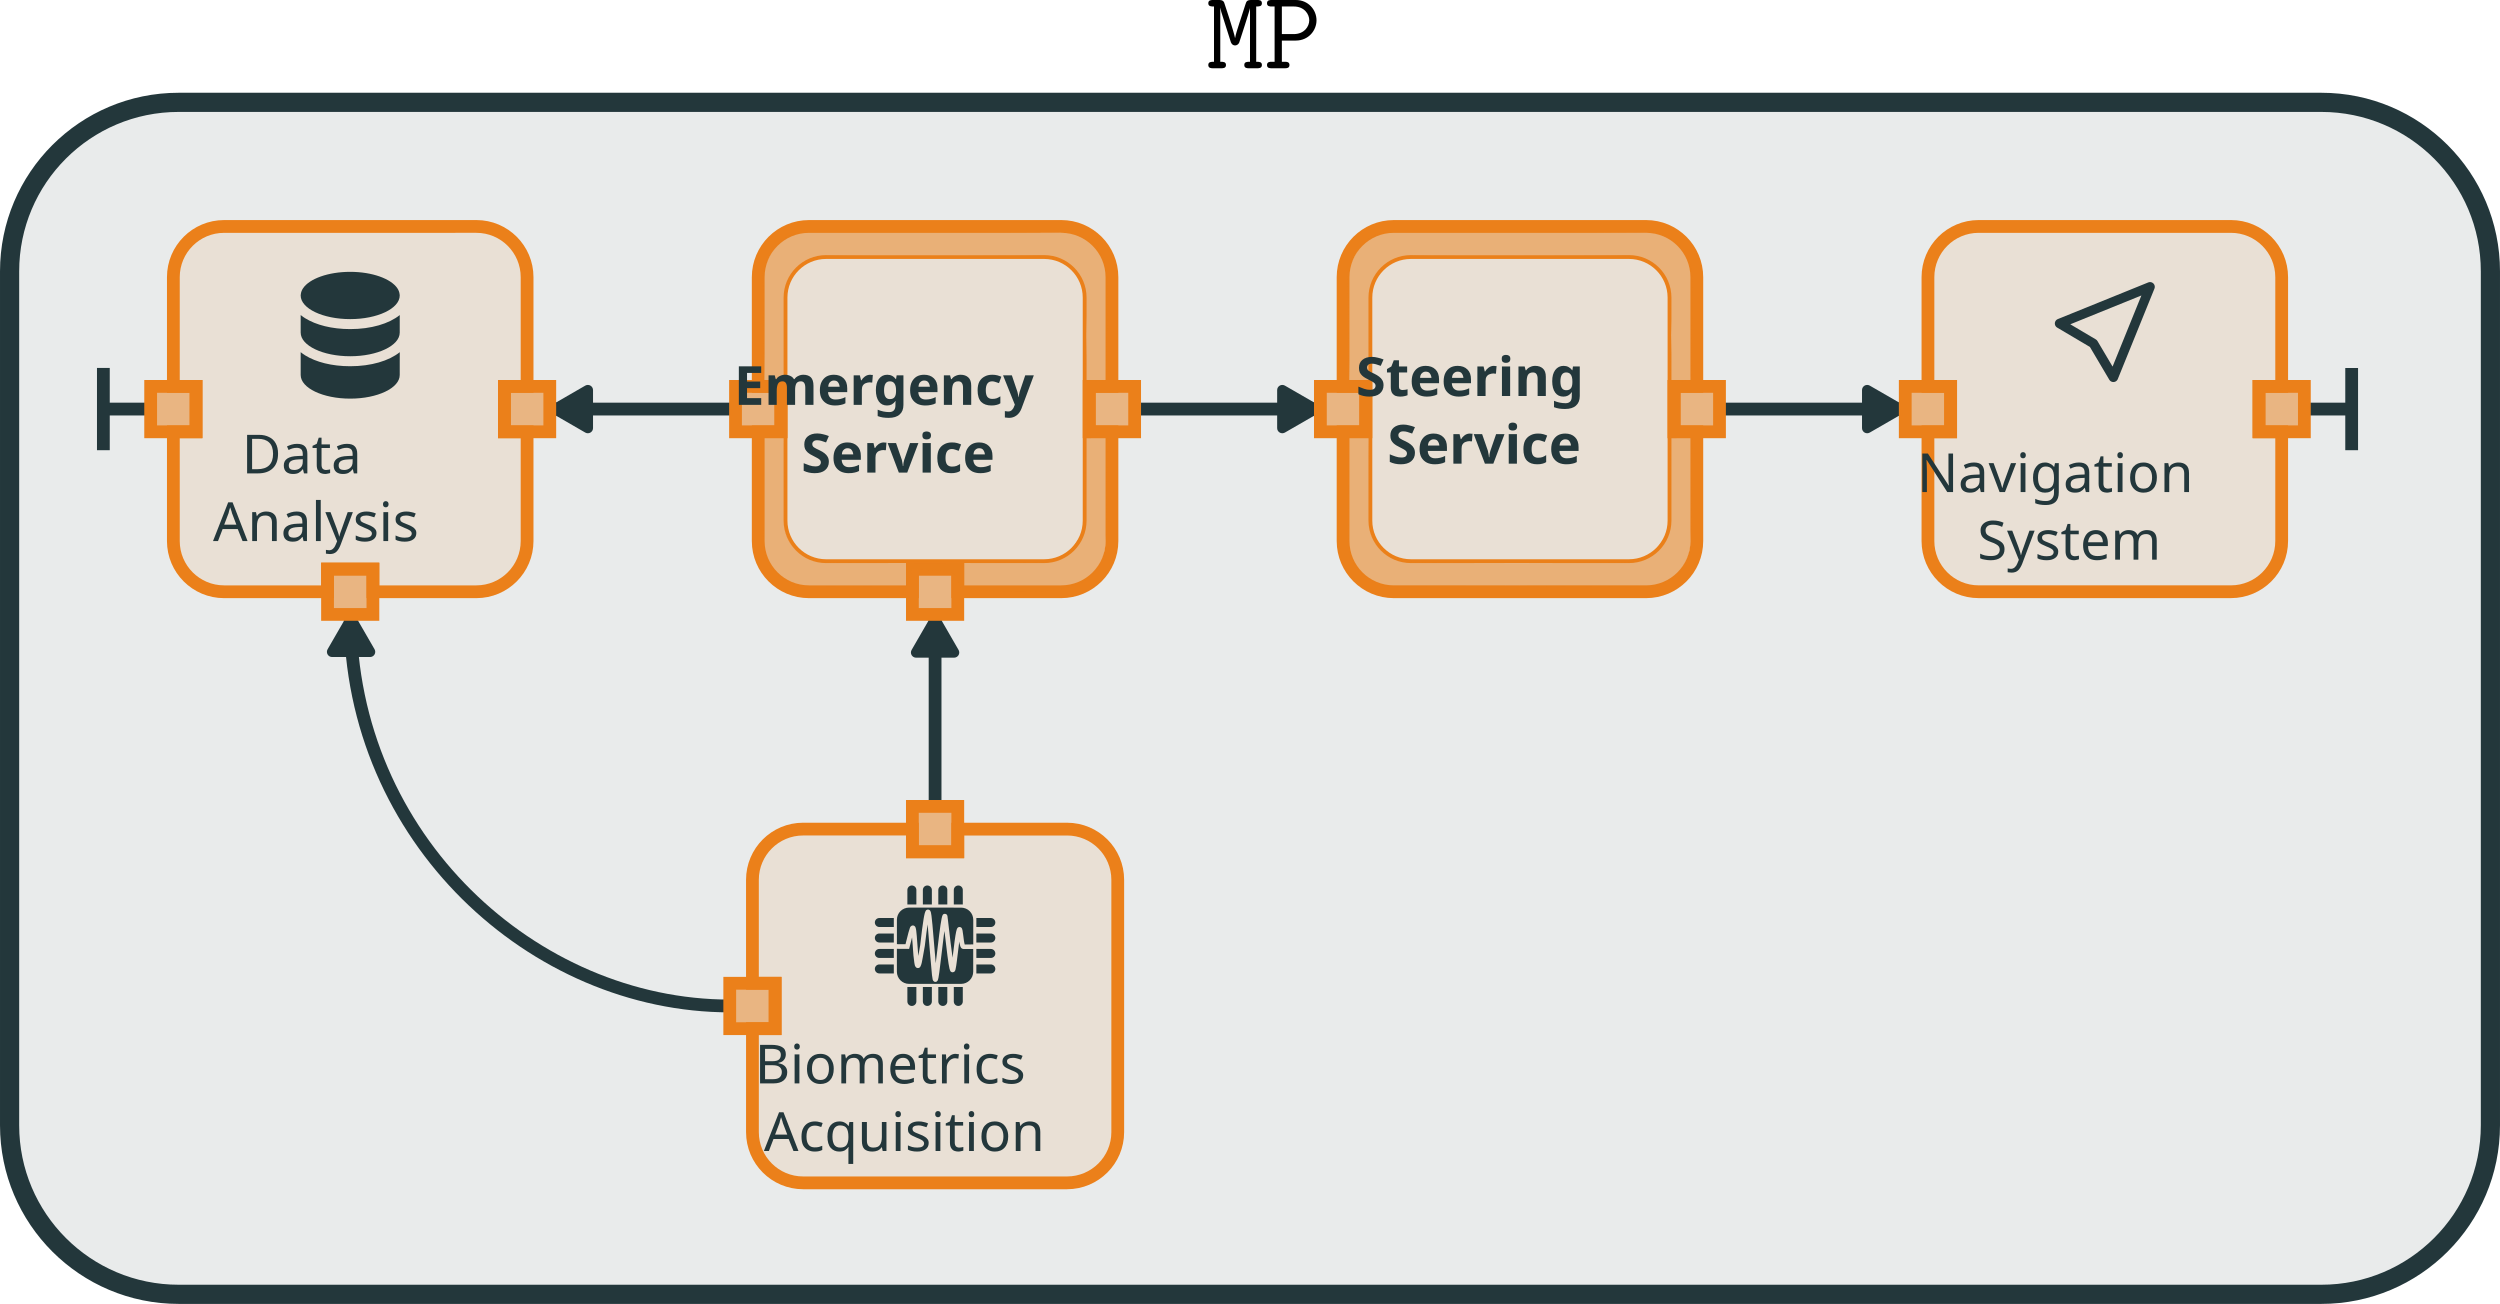
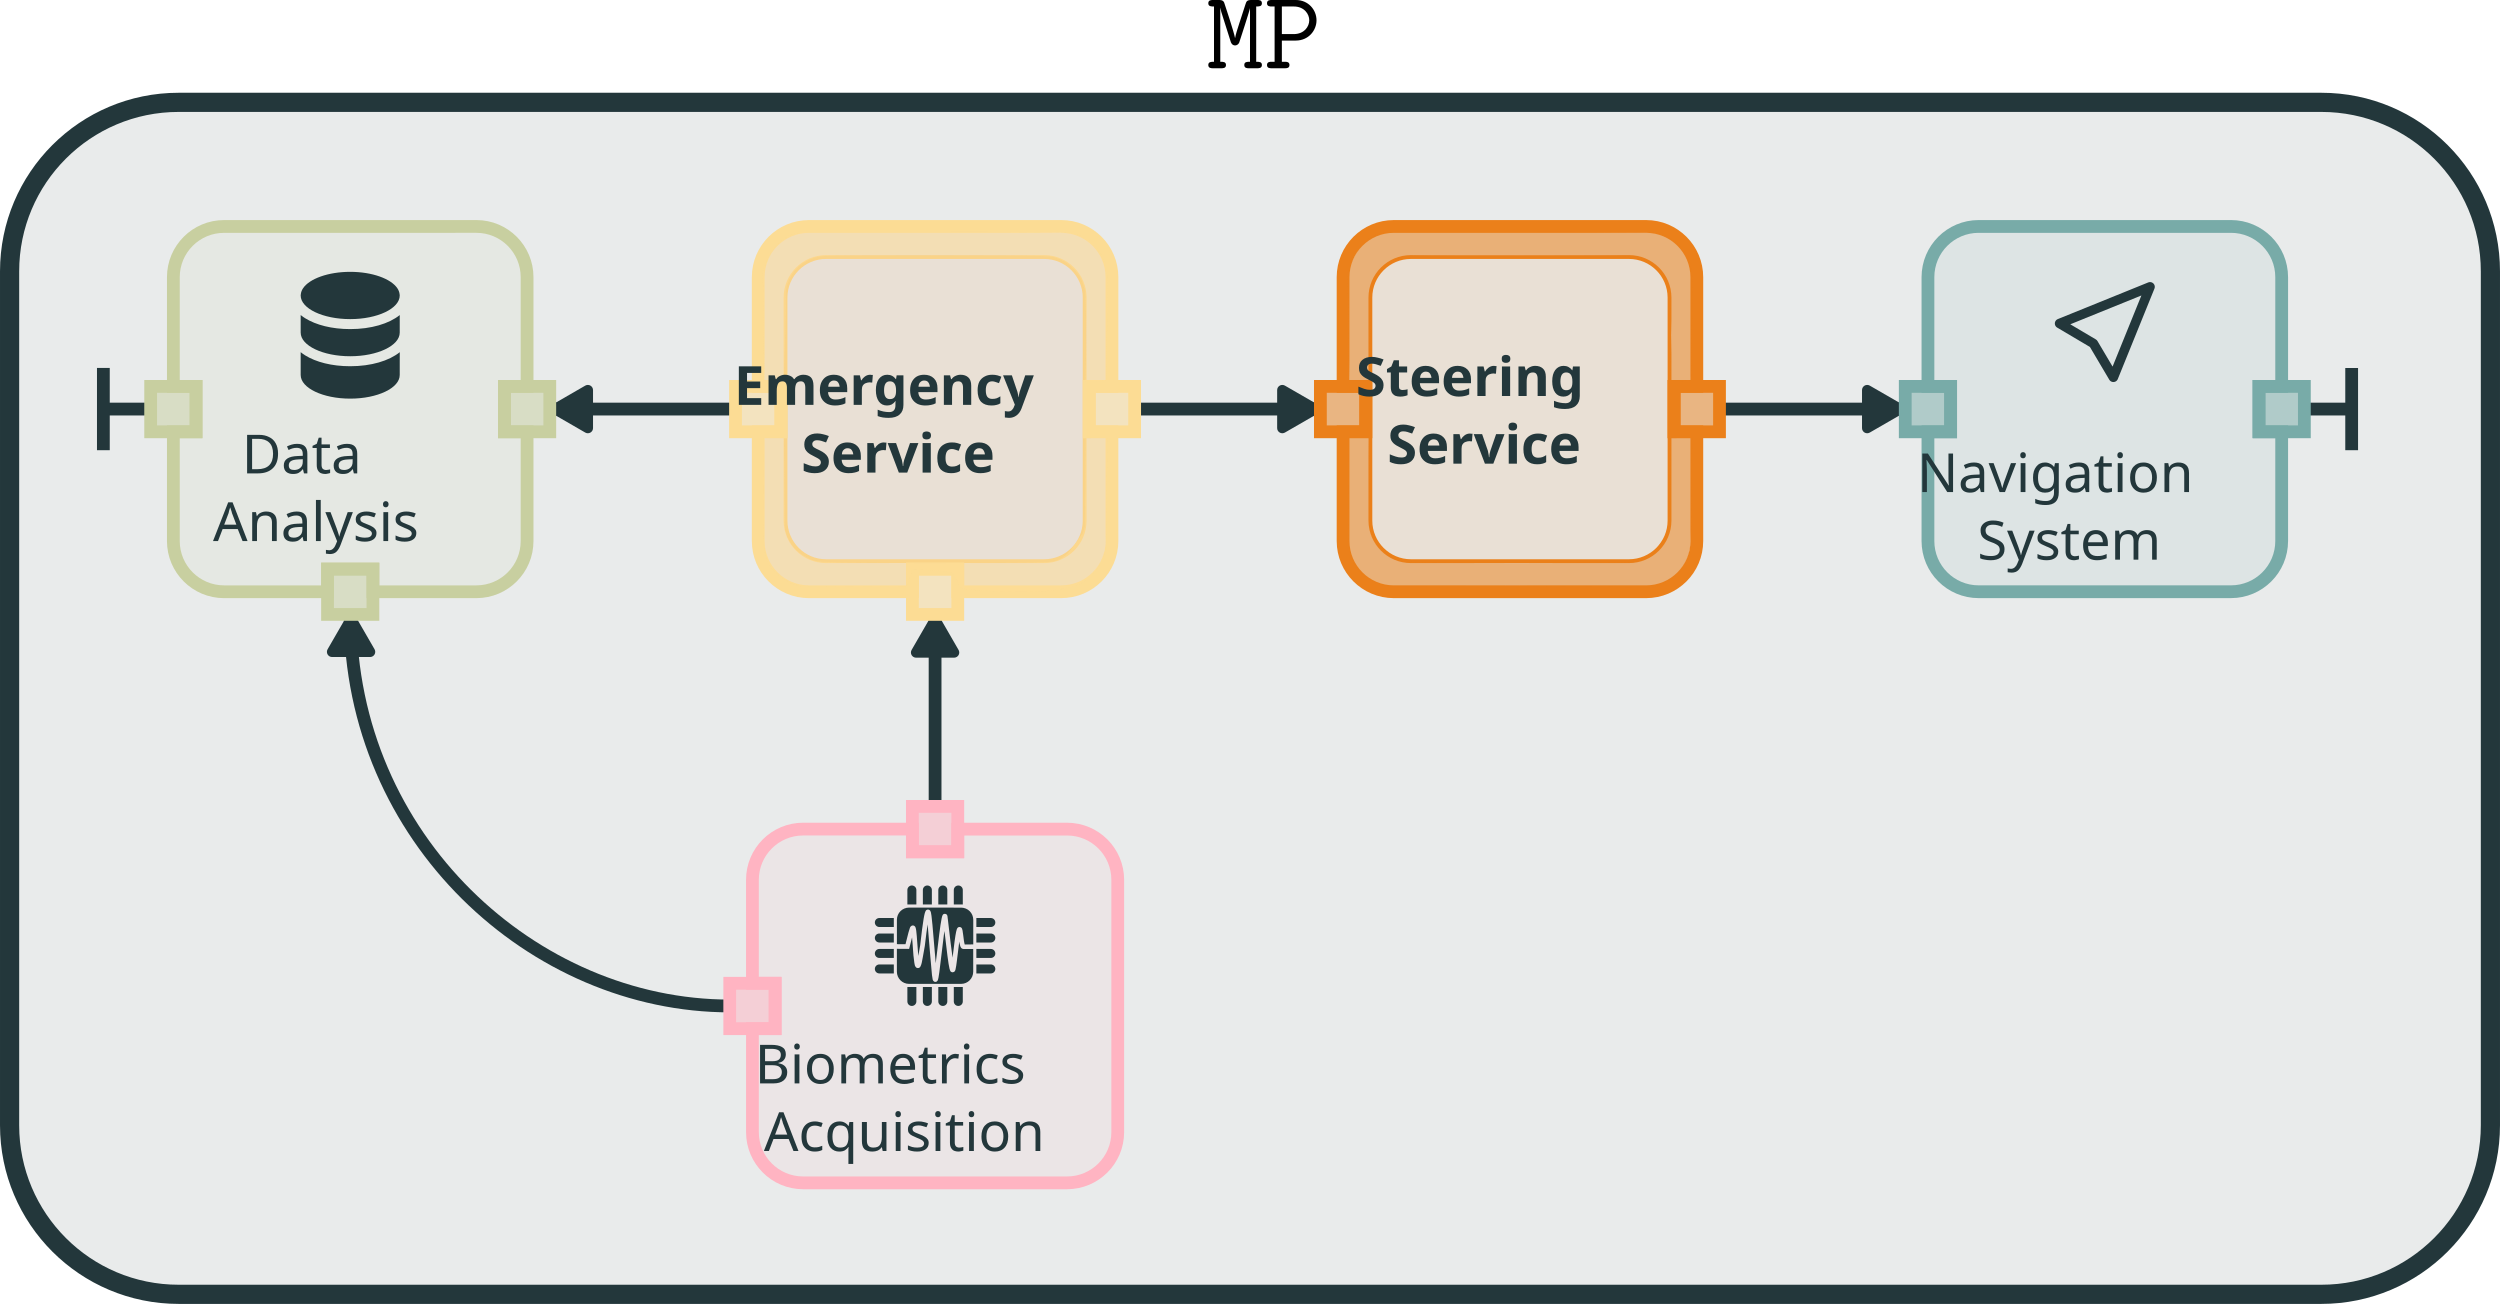
<svg xmlns="http://www.w3.org/2000/svg" width="195.633mm" height="102.035mm" viewBox="0 0 195.633 102.035" version="1.1" id="svg1" xml:space="preserve">
  <defs id="defs1">
    <rect x="307.64" y="272.502" width="267.567" height="34.213" id="rect28" />
    <rect x="307.64" y="272.502" width="198.757" height="28.53" id="rect28-1" />
    <rect x="307.64" y="272.502" width="198.757" height="28.53" id="rect28-1-6" />
    <rect x="307.64" y="272.502" width="259.664" height="24.789" id="rect28-11" />
  </defs>
  <g id="layer1" transform="translate(-25.7491,2.004718)">
    <path style="fill:#23373b;fill-opacity:0.1;stroke:#23373b;stroke-width:1.5;stroke-linejoin:bevel;stroke-dasharray:none;stroke-dashoffset:22.677;stroke-opacity:1" id="rect34" width="194.133" height="93.276" x="21.232" y="3.463" rx="1.191" ry="1.191" transform="translate(5.267394,2.541029)" d="M 34.461,3.463 H 202.135 a 13.229,13.229 45 0 1 13.229,13.229 V 83.51 A 13.229,13.229 135 0 1 202.135,96.739 H 34.461 A 13.229,13.229 45 0 1 21.232,83.51 l 0,-66.818 A 13.229,13.229 135 0 1 34.461,3.463 Z" />
    <path style="fill:none;stroke:#23373b;stroke-width:1;stroke-linejoin:round;stroke-dasharray:none;stroke-dashoffset:6" d="m 82.854,76.715 c -15.335,0 -29.699,-13.075 -29.699,-30.639" id="path11" />
    <g id="g20">
      <path style="fill:#23373b;fill-opacity:1;stroke:none;stroke-width:1;stroke-linejoin:round;stroke-dasharray:none;stroke-dashoffset:22.677" id="path20" d="m 275.05,285.081 -9.735,5.621 a 1.528,1.528 30 0 1 -2.291,-1.323 v -11.242 a 1.528,1.528 150 0 1 2.291,-1.323 l 9.735,5.621 a 1.528,1.528 90 0 1 0,2.646 z" transform="matrix(0.1322917,-0.2291359,0.2291359,0.1322917,-29.55411,53.83086)" />
      <path style="fill:none;stroke:#23373b;stroke-width:1;stroke-linejoin:round;stroke-dasharray:none;stroke-dashoffset:22.677" d="m 68.771,30.008 h 14.536" id="path12" />
    </g>
    <g id="g22">
      <g id="g21">
        <path style="fill:#23373b;fill-opacity:1;stroke:none;stroke-width:1;stroke-linejoin:round;stroke-dasharray:none;stroke-dashoffset:22.677" id="path20-5" d="m 275.05,285.081 -9.735,5.621 a 1.528,1.528 30 0 1 -2.291,-1.323 v -11.242 a 1.528,1.528 150 0 1 2.291,-1.323 l 9.735,5.621 a 1.528,1.528 90 0 1 0,2.646 z" transform="matrix(0.2645833,0,0,0.2645833,56.09839,-45.06974)" />
        <path style="fill:#23373b;fill-opacity:1;stroke:none;stroke-width:1;stroke-linejoin:round;stroke-dasharray:none;stroke-dashoffset:22.677" id="path20-5-5" d="m 275.05,285.081 -9.735,5.621 a 1.528,1.528 30 0 1 -2.291,-1.323 v -11.242 a 1.528,1.528 150 0 1 2.291,-1.323 l 9.735,5.621 a 1.528,1.528 90 0 1 0,2.646 z" transform="matrix(0.2291359,0.1322917,-0.1322917,0.2291359,75.09966,-52.2482)" />
        <path style="fill:#23373b;fill-opacity:1;stroke:none;stroke-width:1;stroke-linejoin:round;stroke-dasharray:none;stroke-dashoffset:22.677" id="path20-5-5-0" d="m 275.05,285.081 -9.735,5.621 a 1.528,1.528 30 0 1 -2.291,-1.323 v -11.242 a 1.528,1.528 150 0 1 2.291,-1.323 l 9.735,5.621 a 1.528,1.528 90 0 1 0,2.646 z" transform="matrix(0,-0.2645833,0.2645833,0,-21.85567,119.0016)" />
        <path style="fill:#23373b;fill-opacity:1;stroke:none;stroke-width:1;stroke-linejoin:round;stroke-dasharray:none;stroke-dashoffset:22.677" id="path20-5-6" d="m 275.05,285.081 -9.735,5.621 a 1.528,1.528 30 0 1 -2.291,-1.323 v -11.242 a 1.528,1.528 150 0 1 2.291,-1.323 l 9.735,5.621 a 1.528,1.528 90 0 1 0,2.646 z" transform="matrix(0.2645833,0,0,0.2645833,101.8658,-45.06986)" />
        <path style="fill:none;stroke:#23373b;stroke-width:1;stroke-linejoin:round;stroke-dasharray:none;stroke-dashoffset:22.677" d="m 63.575,74.482 14.536,-2.56e-4" id="path13" transform="translate(50.96356,-44.47414)" />
      </g>
      <path style="fill:none;stroke:#23373b;stroke-width:1;stroke-linejoin:round;stroke-dasharray:none;stroke-dashoffset:22.677" d="M 109.342,74.482 H 123.878" id="path14" transform="translate(50.96356,-44.47414)" />
    </g>
    <g id="g18" transform="rotate(180,97.84819,54.15074)">
      <path style="fill:none;stroke:#23373b;stroke-width:1;stroke-linejoin:round;stroke-dasharray:none;stroke-dashoffset:22.677" d="m -10.377,78.294 h -3.881" id="path17-0" />
      <path style="fill:none;stroke:#23373b;stroke-width:1;stroke-linejoin:round;stroke-dasharray:none;stroke-dashoffset:22.677" d="m -14.078,75.075 v 6.436" id="path18-6" />
    </g>
    <g id="g19" transform="translate(50.96356,-44.47414)">
      <path style="fill:none;stroke:#23373b;stroke-width:1;stroke-linejoin:round;stroke-dasharray:none;stroke-dashoffset:22.677" d="m -13.424,74.482 h -3.881" id="path17" />
      <path style="fill:none;stroke:#23373b;stroke-width:1;stroke-linejoin:round;stroke-dasharray:none;stroke-dashoffset:22.677" d="M -17.126,71.264 V 77.701" id="path18" />
    </g>
    <path style="fill:none;stroke:#23373b;stroke-width:1;stroke-linejoin:round;stroke-dasharray:none;stroke-dashoffset:22.677" d="M 47.959,90.551 V 105.574" id="path19" transform="translate(50.96356,-44.47414)" />
    <g id="g15" transform="translate(50.96356,-44.47414)">
      <path style="fill:none;stroke:#eb801a;stroke-width:0.3;stroke-linecap:round;stroke-linejoin:round;stroke-miterlimit:3.5;stroke-dasharray:none;stroke-dashoffset:0;stroke-opacity:1" id="rect2-7" width="23.801" height="23.408" x="-51.773" y="83.619" transform="rotate(-90,16.50665,18.10329)" rx="0" ry="0" d="m -48.598,83.619 h 17.451 a 3.175,3.175 45 0 1 3.175,3.175 v 17.058 a 3.175,3.175 135 0 1 -3.175,3.175 l -17.451,0 a 3.175,3.175 45 0 1 -3.175,-3.175 l 0,-17.058 a 3.175,3.175 135 0 1 3.175,-3.175 z" />
      <path d="m 83.855,60.19 c -2.192,0 -3.969,1.777 -3.969,3.969 v 8.548 h 1.776 v 3.552 H 79.886 v 8.548 c 0,2.192 1.777,3.969 3.969,3.969 h 19.743 c 2.192,0 3.969,-1.777 3.969,-3.969 v -8.548 h -1.776 v -3.552 h 1.776 v -8.548 c 0,-2.192 -1.777,-3.969 -3.969,-3.969 z" style="fill:#eb801a;fill-opacity:0.102;stroke:#eb801a;stroke-linecap:round" id="path10" />
      <path d="m 78.11,72.706 v 3.552 h 3.552 v -3.552 z" style="fill:#eb801a;fill-opacity:0.5;stroke:#eb801a;stroke-width:1;stroke-linecap:round;stroke-dasharray:none" id="path9" />
      <path d="m 105.791,72.706 v 3.552 h 3.551 v -3.552 z" style="fill:#eb801a;fill-opacity:0.5;stroke:#eb801a;stroke-width:1;stroke-linecap:round;stroke-dasharray:none" id="path8" />
      <path style="fill:none;stroke:none;stroke-width:0.157;stroke-linecap:round;stroke-linejoin:round;stroke-miterlimit:3.5;stroke-dasharray:none;stroke-dashoffset:0;stroke-opacity:1" d="m 27.618,335.12 c -1.557,-0.139 -2.681,-0.451 -4.246,-1.179 -1.533,-0.713 -2.272,-1.208 -3.45,-2.31 -2.081,-1.947 -3.527,-4.642 -3.95,-7.36 -0.116,-0.747 -0.147,-11.378 -0.116,-40.035 l 0.042,-39.018 0.292,-0.972 c 0.774,-2.575 1.888,-4.403 3.773,-6.194 2.011,-1.91 4.532,-3.108 7.264,-3.45 0.748,-0.094 6.643,-0.146 16.543,-0.146 H 59.152 v 2.773 2.773 l -13.295,0.041 -13.295,0.041 -1.032,0.317 c -4.665,1.434 -7.787,4.706 -9.003,9.434 -0.225,0.875 -0.241,3.141 -0.241,35.024 v 34.089 l 0.313,1.18 c 0.863,3.25 2.9,6.011 5.714,7.743 1.21,0.745 3.139,1.454 4.596,1.69 0.584,0.095 5.369,0.147 13.573,0.147 l 12.671,10e-4 v 2.777 2.777 l -15.17,-0.019 c -8.343,-0.011 -15.707,-0.067 -16.364,-0.126 z" id="path15" transform="matrix(0,-0.2645833,0.2645833,0,18.3618,92.43223)" />
      <path style="fill:none;stroke:none;stroke-width:0.157;stroke-linecap:round;stroke-linejoin:round;stroke-miterlimit:3.5;stroke-dasharray:none;stroke-dashoffset:0;stroke-opacity:1" d="m 27.618,335.12 c -1.557,-0.139 -2.681,-0.451 -4.246,-1.179 -1.533,-0.713 -2.272,-1.208 -3.45,-2.31 -2.081,-1.947 -3.527,-4.642 -3.95,-7.36 -0.116,-0.747 -0.147,-11.378 -0.116,-40.035 l 0.042,-39.018 0.292,-0.972 c 0.774,-2.575 1.888,-4.403 3.773,-6.194 2.011,-1.91 4.532,-3.108 7.264,-3.45 0.748,-0.094 6.643,-0.146 16.543,-0.146 H 59.152 v 2.773 2.773 l -13.295,0.041 -13.295,0.041 -1.032,0.317 c -4.665,1.434 -7.787,4.706 -9.003,9.434 -0.225,0.875 -0.241,3.141 -0.241,35.024 v 34.089 l 0.313,1.18 c 0.863,3.25 2.9,6.011 5.714,7.743 1.21,0.745 3.139,1.454 4.596,1.69 0.584,0.095 5.369,0.147 13.573,0.147 l 12.671,10e-4 v 2.777 2.777 l -15.17,-0.019 c -8.343,-0.011 -15.707,-0.067 -16.364,-0.126 z" id="path16" transform="matrix(0,-0.2645833,0.2645833,0,18.3618,92.43223)" />
      <path style="fill:#eb801a;fill-opacity:0.5;stroke:none;stroke-width:0.157;stroke-linecap:round;stroke-linejoin:round;stroke-miterlimit:3.5;stroke-dasharray:none;stroke-dashoffset:0;stroke-opacity:1" d="m 76.084,332.517 -0.015,-3.236 13.666,0.399 13.066,-0.465 1.91,-0.569 c 1.544,-0.46 2.893,-1.175 4.545,-2.794 1.655,-1.621 2.749,-3.249 3.458,-5.688 0.253,-0.872 0.661,-2.08 0.697,-34.857 0.036,-32.766 -0.311,-33.814 -0.564,-35.052 -1.047,-5.125 -4.792,-8.652 -9.945,-9.565 -0.536,-0.095 -5.272,0.136 -13.611,-0.186 l -13.096,-0.436 -0.003,-2.816 -0.006,-2.855 16.538,-0.316 16.068,-0.18 1.199,0.504 c 4.438,1.866 8.951,4.738 9.894,9.545 l 0.372,1.895 0.002,38.806 c 0.002,37.107 -0.244,39.918 -0.486,41.044 -1.089,5.073 -5.121,8.5 -10.218,9.692 -0.954,0.223 -2.458,0.731 -17.108,0.328 L 76.251,335.405 Z" id="path23" transform="matrix(0,-0.2645833,0.2645833,0,18.3618,92.43223)" />
      <path style="fill:#eb801a;fill-opacity:0.5;stroke:none;stroke-width:0.216;stroke-linecap:round;stroke-linejoin:round;stroke-miterlimit:3.5;stroke-dasharray:none;stroke-dashoffset:0;stroke-opacity:1" d="m 25.71,334.786 c -0.008,0.831 -4.582,-1.624 -5.792,-2.614 -2.17,-1.776 -4.069,-4.26 -4.638,-7.09 -0.276,-1.371 -0.037,-5.728 0.276,-40.937 l -0.066,-39.041 0.684,-2.493 c 0,0 1.732,-3.27 3.51,-5.03 1.874,-1.855 3.646,-2.505 6.105,-3.125 1.445,-0.364 2.157,-0.325 17.473,-0.318 l 15.967,0.008 v 3.044 2.943 l -13.188,0.162 c -12.996,0.16 -13.209,-0.069 -14.586,0.349 -3.63,1.102 -5.89,3.093 -7.508,6.364 -1.323,2.674 -1.658,0.178 -1.661,37.821 -0.003,33.232 0.309,34.023 0.676,35.458 1.043,4.08 4.771,5.522 8.186,8.299 l 1.89,0.548 13.026,0.104 13.2,0.122 -0.035,3.071 v 3.335 L 42.993,335.624 c -13.573,-0.118 -17.288,-0.339 -17.283,-0.838 z" id="path24" transform="matrix(0,-0.2645833,0.2645833,0,18.3618,92.43223)" />
    </g>
    <g id="g15-2" transform="rotate(-90,97.70543,73.26532)">
-       <path d="m 108.096,64.158 c 0,-2.192 -1.777,-3.969 -3.969,-3.969 h -8.096 v 1.776 H 92.479 V 60.19 h -8.096 c -2.192,0 -3.969,1.777 -3.969,3.969 v 8.548 3.552 8.548 c 0,2.192 1.777,3.969 3.969,3.969 h 19.743 c 2.192,0 3.969,-1.777 3.969,-3.969 v -8.548 h -1.776 v -3.552 h 1.776 z" style="fill:#eb801a;fill-opacity:0.102;stroke:#eb801a;stroke-linecap:round" id="path4" />
-       <path d="m 96.031,58.414 h -3.552 v 3.552 h 3.552 z" style="fill:#eb801a;fill-opacity:0.5;stroke:#eb801a;stroke-linecap:round" id="path3" />
-       <path d="m 106.32,72.706 v 3.552 h 3.551 v -3.552 z" style="fill:#eb801a;fill-opacity:0.5;stroke:#eb801a;stroke-width:1;stroke-linecap:round;stroke-dasharray:none" id="path8-9" />
+       <path d="m 108.096,64.158 c 0,-2.192 -1.777,-3.969 -3.969,-3.969 h -8.096 v 1.776 H 92.479 V 60.19 h -8.096 c -2.192,0 -3.969,1.777 -3.969,3.969 v 8.548 3.552 8.548 c 0,2.192 1.777,3.969 3.969,3.969 h 19.743 c 2.192,0 3.969,-1.777 3.969,-3.969 v -8.548 h -1.776 v -3.552 h 1.776 z" style="fill:#ffb4c2;fill-opacity:0.102;stroke:#ffb4c2;stroke-linecap:round;stroke-opacity:1" id="path4" />
+       <path d="m 96.031,58.414 h -3.552 v 3.552 h 3.552 z" style="fill:#ffb4c2;fill-opacity:0.502;stroke:#ffb4c2;stroke-linecap:round;stroke-opacity:1" id="path3" />
+       <path d="m 106.32,72.706 v 3.552 h 3.551 v -3.552 z" style="fill:#ffb4c2;fill-opacity:0.502;stroke:#ffb4c2;stroke-width:1;stroke-linecap:round;stroke-dasharray:none;stroke-opacity:1" id="path8-9" />
      <path style="fill:none;stroke:none;stroke-width:0.042;stroke-linecap:round;stroke-linejoin:round;stroke-miterlimit:3.5;stroke-dasharray:none;stroke-dashoffset:0;stroke-opacity:1" d="m 107.558,85.125 c -0.037,0.412 -0.119,0.709 -0.312,1.123 -0.189,0.406 -0.32,0.601 -0.611,0.913 -0.515,0.551 -1.228,0.933 -1.947,1.045 -0.198,0.031 -3.01,0.039 -10.593,0.031 l -10.324,-0.011 -0.257,-0.077 c -0.681,-0.205 -1.165,-0.499 -1.639,-0.998 -0.505,-0.532 -0.822,-1.199 -0.913,-1.922 -0.025,-0.198 -0.039,-1.758 -0.039,-4.377 v -4.07 h 0.734 0.734 l 0.011,3.518 0.011,3.518 0.084,0.273 c 0.38,1.234 1.245,2.06 2.496,2.382 0.232,0.06 0.831,0.064 9.267,0.064 h 9.019 l 0.312,-0.083 c 0.86,-0.228 1.591,-0.767 2.049,-1.512 0.197,-0.32 0.385,-0.831 0.447,-1.216 0.025,-0.155 0.039,-1.421 0.039,-3.591 l 2.7e-4,-3.352 h 0.735 0.735 l -0.005,4.014 c -0.003,2.208 -0.018,4.156 -0.033,4.33 z" id="path16-78" />
    </g>
    <g id="g15-5" transform="translate(5.196129,-44.47388)">
-       <path style="fill:none;stroke:#eb801a;stroke-width:0.3;stroke-linecap:round;stroke-linejoin:round;stroke-miterlimit:3.5;stroke-dasharray:none;stroke-dashoffset:0;stroke-opacity:1" id="rect2-7-6" width="23.801" height="23.408" x="-51.773" y="83.619" transform="rotate(-90,16.50665,18.10329)" rx="0" ry="0" d="m -48.598,83.619 h 17.451 a 3.175,3.175 45 0 1 3.175,3.175 v 17.058 a 3.175,3.175 135 0 1 -3.175,3.175 l -17.451,0 a 3.175,3.175 45 0 1 -3.175,-3.175 l 0,-17.058 a 3.175,3.175 135 0 1 3.175,-3.175 z" />
-       <path d="m 83.855,60.19 c -2.192,0 -3.969,1.777 -3.969,3.969 v 8.548 h 1.776 v 3.552 h -1.776 v 8.548 c 0,2.192 1.777,3.969 3.969,3.969 h 8.096 v -1.776 h 3.551 v 1.776 h 8.096 c 2.192,0 3.969,-1.777 3.969,-3.969 V 76.258 h -1.776 v -3.552 h 1.776 V 64.158 c 0,-2.192 -1.777,-3.969 -3.969,-3.969 z" style="fill:#eb801a;fill-opacity:0.102;stroke:#eb801a;stroke-linecap:round" id="path2" />
-       <path d="m 78.11,72.706 v 3.552 h 3.552 v -3.552 z" style="fill:#eb801a;fill-opacity:0.5;stroke:#eb801a;stroke-width:1;stroke-linecap:round;stroke-dasharray:none" id="path9-9" />
-       <path d="m 105.791,72.706 v 3.552 h 3.551 v -3.552 z" style="fill:#eb801a;fill-opacity:0.5;stroke:#eb801a;stroke-width:1;stroke-linecap:round;stroke-dasharray:none" id="path8-1" />
-       <path d="m 91.951,86.999 v 3.552 h 3.551 v -3.552 z" style="fill:#eb801a;fill-opacity:0.5;stroke:#eb801a;stroke-linecap:round" id="path1" />
-       <path style="fill:none;stroke:none;stroke-width:0.157;stroke-linecap:round;stroke-linejoin:round;stroke-miterlimit:3.5;stroke-dasharray:none;stroke-dashoffset:0;stroke-opacity:1" d="m 27.618,335.12 c -1.557,-0.139 -2.681,-0.451 -4.246,-1.179 -1.533,-0.713 -2.272,-1.208 -3.45,-2.31 -2.081,-1.947 -3.527,-4.642 -3.95,-7.36 -0.116,-0.747 -0.147,-11.378 -0.116,-40.035 l 0.042,-39.018 0.292,-0.972 c 0.774,-2.575 1.888,-4.403 3.773,-6.194 2.011,-1.91 4.532,-3.108 7.264,-3.45 0.748,-0.094 6.643,-0.146 16.543,-0.146 H 59.152 v 2.773 2.773 l -13.295,0.041 -13.295,0.041 -1.032,0.317 c -4.665,1.434 -7.787,4.706 -9.003,9.434 -0.225,0.875 -0.241,3.141 -0.241,35.024 v 34.089 l 0.313,1.18 c 0.863,3.25 2.9,6.011 5.714,7.743 1.21,0.745 3.139,1.454 4.596,1.69 0.584,0.095 5.369,0.147 13.573,0.147 l 12.671,10e-4 v 2.777 2.777 l -15.17,-0.019 c -8.343,-0.011 -15.707,-0.067 -16.364,-0.126 z" id="path15-2" transform="matrix(0,-0.2645833,0.2645833,0,18.3618,92.43223)" />
-       <path style="fill:none;stroke:none;stroke-width:0.157;stroke-linecap:round;stroke-linejoin:round;stroke-miterlimit:3.5;stroke-dasharray:none;stroke-dashoffset:0;stroke-opacity:1" d="m 27.618,335.12 c -1.557,-0.139 -2.681,-0.451 -4.246,-1.179 -1.533,-0.713 -2.272,-1.208 -3.45,-2.31 -2.081,-1.947 -3.527,-4.642 -3.95,-7.36 -0.116,-0.747 -0.147,-11.378 -0.116,-40.035 l 0.042,-39.018 0.292,-0.972 c 0.774,-2.575 1.888,-4.403 3.773,-6.194 2.011,-1.91 4.532,-3.108 7.264,-3.45 0.748,-0.094 6.643,-0.146 16.543,-0.146 H 59.152 v 2.773 2.773 l -13.295,0.041 -13.295,0.041 -1.032,0.317 c -4.665,1.434 -7.787,4.706 -9.003,9.434 -0.225,0.875 -0.241,3.141 -0.241,35.024 v 34.089 l 0.313,1.18 c 0.863,3.25 2.9,6.011 5.714,7.743 1.21,0.745 3.139,1.454 4.596,1.69 0.584,0.095 5.369,0.147 13.573,0.147 l 12.671,10e-4 v 2.777 2.777 l -15.17,-0.019 c -8.343,-0.011 -15.707,-0.067 -16.364,-0.126 z" id="path16-7" transform="matrix(0,-0.2645833,0.2645833,0,18.3618,92.43223)" />
-       <path style="fill:#eb801a;fill-opacity:0.5;stroke:none;stroke-width:0.157;stroke-linecap:round;stroke-linejoin:round;stroke-miterlimit:3.5;stroke-dasharray:none;stroke-dashoffset:0;stroke-opacity:1" d="m 76.084,332.517 -0.015,-3.236 13.666,0.399 13.066,-0.465 1.91,-0.569 c 1.544,-0.46 2.893,-1.175 4.545,-2.794 1.655,-1.621 2.749,-3.249 3.458,-5.688 0.253,-0.872 0.661,-2.08 0.697,-34.857 0.036,-32.766 -0.311,-33.814 -0.564,-35.052 -1.047,-5.125 -4.792,-8.652 -9.945,-9.565 -0.536,-0.095 -5.272,0.136 -13.611,-0.186 l -13.096,-0.436 -0.003,-2.816 -0.006,-2.855 16.538,-0.316 16.068,-0.18 1.199,0.504 c 4.438,1.866 8.951,4.738 9.894,9.545 l 0.372,1.895 0.002,38.806 c 0.002,37.107 -0.244,39.918 -0.486,41.044 -1.089,5.073 -5.121,8.5 -10.218,9.692 -0.954,0.223 -2.458,0.731 -17.108,0.328 L 76.251,335.405 Z" id="path23-0" transform="matrix(0,-0.2645833,0.2645833,0,18.3618,92.43223)" />
-       <path style="fill:#eb801a;fill-opacity:0.5;stroke:none;stroke-width:0.216;stroke-linecap:round;stroke-linejoin:round;stroke-miterlimit:3.5;stroke-dasharray:none;stroke-dashoffset:0;stroke-opacity:1" d="m 25.71,334.786 c -0.008,0.831 -4.582,-1.624 -5.792,-2.614 -2.17,-1.776 -4.069,-4.26 -4.638,-7.09 -0.242,-1.203 -2.739,-7.297 -0.722,-31.157 0.281,-3.329 5.064,-1.55 5.34,-5.853 l 0.637,-9.941 -5.277,-1.793 0.231,-31.235 0.684,-2.493 c 0,0 1.732,-3.27 3.51,-5.03 1.874,-1.855 3.646,-2.505 6.105,-3.125 1.445,-0.364 2.157,-0.325 17.473,-0.318 l 15.967,0.008 v 3.044 2.943 l -13.188,0.162 c -12.996,0.16 -13.209,-0.069 -14.586,0.349 -3.63,1.102 -5.89,3.093 -7.508,6.364 -1.323,2.674 -1.658,0.178 -1.661,37.821 -0.003,33.232 0.309,34.023 0.676,35.458 1.043,4.08 4.771,5.522 8.186,8.299 l 1.89,0.548 13.026,0.104 13.2,0.122 -0.035,3.071 v 3.335 L 42.993,335.624 c -13.573,-0.118 -17.288,-0.339 -17.283,-0.838 z" id="path24-9" transform="matrix(0,-0.2645833,0.2645833,0,18.3618,92.43223)" />
+       <path style="fill:none;stroke:#fcdc94;stroke-width:0.3;stroke-linecap:round;stroke-linejoin:round;stroke-miterlimit:3.5;stroke-dasharray:none;stroke-dashoffset:0;stroke-opacity:1" id="rect2-7-6" width="23.801" height="23.408" x="-51.773" y="83.619" transform="rotate(-90,16.50665,18.10329)" rx="0" ry="0" d="m -48.598,83.619 h 17.451 a 3.175,3.175 45 0 1 3.175,3.175 v 17.058 a 3.175,3.175 135 0 1 -3.175,3.175 l -17.451,0 a 3.175,3.175 45 0 1 -3.175,-3.175 l 0,-17.058 a 3.175,3.175 135 0 1 3.175,-3.175 z" />
+       <path d="m 83.855,60.19 c -2.192,0 -3.969,1.777 -3.969,3.969 v 8.548 h 1.776 v 3.552 h -1.776 v 8.548 c 0,2.192 1.777,3.969 3.969,3.969 h 8.096 v -1.776 h 3.551 v 1.776 h 8.096 c 2.192,0 3.969,-1.777 3.969,-3.969 V 76.258 h -1.776 v -3.552 h 1.776 V 64.158 c 0,-2.192 -1.777,-3.969 -3.969,-3.969 z" style="fill:#eb801a;fill-opacity:0.102;stroke:#fcdc94;stroke-linecap:round;stroke-opacity:1" id="path2" />
+       <path d="m 78.11,72.706 v 3.552 h 3.552 v -3.552 z" style="fill:#fcdc94;fill-opacity:0.502;stroke:#fcdc94;stroke-width:1;stroke-linecap:round;stroke-dasharray:none;stroke-opacity:1" id="path9-9" />
+       <path d="m 105.791,72.706 v 3.552 h 3.551 v -3.552 z" style="fill:#fcdc94;fill-opacity:0.502;stroke:#fcdc94;stroke-width:1;stroke-linecap:round;stroke-dasharray:none;stroke-opacity:1" id="path8-1" />
+       <path d="m 91.951,86.999 v 3.552 h 3.551 v -3.552 z" style="fill:#fcdc94;fill-opacity:0.502;stroke:#fcdc94;stroke-linecap:round;stroke-opacity:1" id="path1" />
+       <path style="fill:#fcdc94;fill-opacity:0.502;stroke:none;stroke-width:0.157;stroke-linecap:round;stroke-linejoin:round;stroke-miterlimit:3.5;stroke-dasharray:none;stroke-dashoffset:0;stroke-opacity:1" d="m 76.084,332.517 -0.015,-3.236 13.666,0.399 13.066,-0.465 1.91,-0.569 c 1.544,-0.46 2.893,-1.175 4.545,-2.794 1.655,-1.621 2.749,-3.249 3.458,-5.688 0.253,-0.872 0.661,-2.08 0.697,-34.857 0.036,-32.766 -0.311,-33.814 -0.564,-35.052 -1.047,-5.125 -4.792,-8.652 -9.945,-9.565 -0.536,-0.095 -5.272,0.136 -13.611,-0.186 l -13.096,-0.436 -0.003,-2.816 -0.006,-2.855 16.538,-0.316 16.068,-0.18 1.199,0.504 c 4.438,1.866 8.951,4.738 9.894,9.545 l 0.372,1.895 0.002,38.806 c 0.002,37.107 -0.244,39.918 -0.486,41.044 -1.089,5.073 -5.121,8.5 -10.218,9.692 -0.954,0.223 -2.458,0.731 -17.108,0.328 L 76.251,335.405 Z" id="path23-0" transform="matrix(0,-0.2645833,0.2645833,0,18.3618,92.43223)" />
+       <path style="fill:#fcdc94;fill-opacity:0.502;stroke:none;stroke-width:0.216;stroke-linecap:round;stroke-linejoin:round;stroke-miterlimit:3.5;stroke-dasharray:none;stroke-dashoffset:0;stroke-opacity:1" d="m 25.71,334.786 c -0.008,0.831 -4.582,-1.624 -5.792,-2.614 -2.17,-1.776 -4.069,-4.26 -4.638,-7.09 -0.242,-1.203 -2.739,-7.297 -0.722,-31.157 0.281,-3.329 5.064,-1.55 5.34,-5.853 l 0.637,-9.941 -5.277,-1.793 0.231,-31.235 0.684,-2.493 c 0,0 1.732,-3.27 3.51,-5.03 1.874,-1.855 3.646,-2.505 6.105,-3.125 1.445,-0.364 2.157,-0.325 17.473,-0.318 l 15.967,0.008 v 3.044 2.943 l -13.188,0.162 c -12.996,0.16 -13.209,-0.069 -14.586,0.349 -3.63,1.102 -5.89,3.093 -7.508,6.364 -1.323,2.674 -1.658,0.178 -1.661,37.821 -0.003,33.232 0.309,34.023 0.676,35.458 1.043,4.08 4.771,5.522 8.186,8.299 l 1.89,0.548 13.026,0.104 13.2,0.122 -0.035,3.071 v 3.335 L 42.993,335.624 c -13.573,-0.118 -17.288,-0.339 -17.283,-0.838 z" id="path24-9" transform="matrix(0,-0.2645833,0.2645833,0,18.3618,92.43223)" />
    </g>
    <g id="g15-5-2" transform="translate(-40.5713,-44.47388)">
-       <path d="m 83.855,60.19 c -2.192,0 -3.969,1.777 -3.969,3.969 v 8.548 h 1.776 v 3.552 h -1.776 v 8.548 c 0,2.192 1.777,3.969 3.969,3.969 h 8.096 v -1.776 h 3.551 v 1.776 h 8.096 c 2.192,0 3.969,-1.777 3.969,-3.969 V 76.258 h -1.776 v -3.552 h 1.776 V 64.158 c 0,-2.192 -1.777,-3.969 -3.969,-3.969 z" style="fill:#eb801a;fill-opacity:0.102;stroke:#eb801a;stroke-linecap:round" id="path2-2" />
-       <path d="m 78.11,72.706 v 3.552 h 3.552 v -3.552 z" style="fill:#eb801a;fill-opacity:0.5;stroke:#eb801a;stroke-width:1;stroke-linecap:round;stroke-dasharray:none" id="path9-9-3" />
-       <path d="m 105.791,72.706 v 3.552 h 3.551 v -3.552 z" style="fill:#eb801a;fill-opacity:0.5;stroke:#eb801a;stroke-width:1;stroke-linecap:round;stroke-dasharray:none" id="path8-1-7" />
-       <path d="m 91.951,86.999 v 3.552 h 3.551 v -3.552 z" style="fill:#eb801a;fill-opacity:0.5;stroke:#eb801a;stroke-linecap:round" id="path1-5" />
+       <path d="m 83.855,60.19 c -2.192,0 -3.969,1.777 -3.969,3.969 v 8.548 h 1.776 v 3.552 h -1.776 v 8.548 c 0,2.192 1.777,3.969 3.969,3.969 h 8.096 v -1.776 h 3.551 v 1.776 h 8.096 c 2.192,0 3.969,-1.777 3.969,-3.969 V 76.258 h -1.776 v -3.552 h 1.776 V 64.158 c 0,-2.192 -1.777,-3.969 -3.969,-3.969 z" style="fill:#c8cfa0;fill-opacity:0.102;stroke:#c8cfa0;stroke-linecap:round;stroke-opacity:1" id="path2-2" />
+       <path d="m 78.11,72.706 v 3.552 h 3.552 v -3.552 z" style="fill:#c8cfa0;fill-opacity:0.502;stroke:#c8cfa0;stroke-width:1;stroke-linecap:round;stroke-dasharray:none;stroke-opacity:1" id="path9-9-3" />
+       <path d="m 105.791,72.706 v 3.552 h 3.551 v -3.552 z" style="fill:#c8cfa0;fill-opacity:0.502;stroke:#c8cfa0;stroke-width:1;stroke-linecap:round;stroke-dasharray:none;stroke-opacity:1" id="path8-1-7" />
+       <path d="m 91.951,86.999 v 3.552 h 3.551 v -3.552 z" style="fill:#c8cfa0;fill-opacity:0.502;stroke:#c8cfa0;stroke-linecap:round;stroke-opacity:1" id="path1-5" />
    </g>
    <g id="g1" transform="rotate(-90,160.0483,-0.1140516)">
-       <path d="m 78.11,39.57 v 3.551 h 3.552 v -3.551 z" style="fill:#eb801a;fill-opacity:0.5;stroke:#eb801a;stroke-width:1;stroke-linecap:round;stroke-dasharray:none" id="path6" transform="rotate(90,117.3516,53.92014)" />
-       <path d="m 105.791,39.57 v 3.551 h 3.551 v -3.551 z" style="fill:#eb801a;fill-opacity:0.5;stroke:#eb801a;stroke-width:1;stroke-linecap:round;stroke-dasharray:none" id="path5" transform="rotate(90,117.3516,53.92014)" />
-       <path d="m 83.855,27.053 c -2.192,0 -3.969,1.777 -3.969,3.969 v 8.548 h 1.776 v 3.551 H 79.886 v 8.548 c 0,2.192 1.777,3.969 3.969,3.969 h 19.743 c 2.192,0 3.969,-1.777 3.969,-3.969 v -8.548 h -1.776 v -3.551 h 1.776 v -8.548 c 0,-2.192 -1.777,-3.969 -3.969,-3.969 z" style="fill:#eb801a;fill-opacity:0.102;stroke:#eb801a;stroke-linecap:round" id="path7" transform="rotate(90,117.3516,53.92014)" />
+       <path d="m 78.11,39.57 v 3.551 h 3.552 v -3.551 z" style="fill:#78aba8;fill-opacity:0.502;stroke:#78aba8;stroke-width:1;stroke-linecap:round;stroke-dasharray:none;stroke-opacity:1" id="path6" transform="rotate(90,117.3516,53.92014)" />
+       <path d="m 105.791,39.57 v 3.551 h 3.551 v -3.551 z" style="fill:#78aba8;fill-opacity:0.502;stroke:#78aba8;stroke-width:1;stroke-linecap:round;stroke-dasharray:none;stroke-opacity:1" id="path5" transform="rotate(90,117.3516,53.92014)" />
+       <path d="m 83.855,27.053 c -2.192,0 -3.969,1.777 -3.969,3.969 v 8.548 h 1.776 v 3.551 H 79.886 v 8.548 c 0,2.192 1.777,3.969 3.969,3.969 h 19.743 c 2.192,0 3.969,-1.777 3.969,-3.969 v -8.548 h -1.776 v -3.551 h 1.776 v -8.548 c 0,-2.192 -1.777,-3.969 -3.969,-3.969 z" style="fill:#78aba8;fill-opacity:0.102;stroke:#78aba8;stroke-linecap:round;stroke-opacity:1" id="path7" transform="rotate(90,117.3516,53.92014)" />
    </g>
    <g id="g3" transform="matrix(0.01937866,0,0,0.01937866,48.19425,19.26767)" style="fill:#23373b;fill-opacity:1;stroke:none;stroke-opacity:1">
      <path class="st0" d="m 455.925,324.816 v -0.305 c -43.168,34.714 -115.123,56.648 -200,56.648 -74.15,0 -138.432,-16.743 -182.279,-44.12 -6.223,-3.94 -12.07,-8.112 -17.48,-12.524 v 0.178 c -0.076,-0.062 -0.162,-0.119 -0.24,-0.182 v 92.043 c 0,52.626 89.717,95.445 200,95.445 110.283,0 200,-42.819 200,-95.445 v -56.488 l 0.15,-35.363 c -0.05,0.039 -0.102,0.074 -0.151,0.113 z" id="path1-6" style="fill:#23373b;fill-opacity:1;stroke:none;stroke-opacity:1" />
      <path class="st0" d="m 255.925,340.831 c 110.283,0 200,-42.82 200,-95.444 v -5.188 -38.329 -16.675 l 0.15,-10.437 c -0.049,0.039 -0.102,0.074 -0.15,0.113 v -0.301 c -43.168,34.714 -115.123,56.648 -200,56.648 -74.117,0 -138.375,-16.73 -182.221,-44.087 -6.244,-3.952 -12.111,-8.137 -17.539,-12.562 v 0.182 c -0.076,-0.062 -0.162,-0.119 -0.24,-0.182 v 27.3 38.329 5.188 c 0,52.626 89.717,95.445 200,95.445 z" id="path2-9" style="fill:#23373b;fill-opacity:1;stroke:none;stroke-opacity:1" />
      <path class="st0" d="m 255.925,190.89 c 110.283,0 200,-42.819 200,-95.444 0,-1.507 -0.328,-2.974 -0.472,-4.463 -0.836,-8.539 -3.844,-16.81 -9.098,-24.622 C 420.507,27.918 344.952,0 255.925,0 166.898,0 91.343,27.918 65.497,66.36 c -5.256,7.812 -8.264,16.083 -9.098,24.622 -0.147,1.488 -0.475,2.956 -0.475,4.463 10e-4,52.625 89.718,95.445 200.001,95.445 z" id="path3-8" style="fill:#23373b;fill-opacity:1;stroke:none;stroke-opacity:1" />
    </g>
    <polyline points="21.5 2.5 2.5 10.2 9.6 14.4 13.8 21.5 21.5 2.5" fill="none" stroke="#000000" stroke-linecap="round" stroke-linejoin="round" stroke-width="2" id="polyline1" transform="matrix(0.3724904,0,0,0.3724904,185.9874,19.51022)" style="stroke:#23373b;stroke-opacity:1" />
    <path d="m 97.106,67.288 c -0.195,0 -0.352,0.157 -0.352,0.352 v 1.132 h 0.704 v -1.132 c 0,-0.195 -0.157,-0.352 -0.352,-0.352 z m 1.209,0 c -0.195,0 -0.349,0.157 -0.349,0.352 v 1.132 h 0.704 v -1.132 c 0,-0.195 -0.16,-0.352 -0.355,-0.352 z m 1.215,0 c -0.195,0 -0.355,0.157 -0.355,0.352 v 1.132 h 0.704 v -1.132 c 0,-0.195 -0.154,-0.352 -0.349,-0.352 z m 1.212,0 c -0.195,0 -0.355,0.157 -0.355,0.352 v 1.132 h 0.704 v -1.132 c 0,-0.195 -0.154,-0.352 -0.349,-0.352 z m -3.853,1.729 c -0.527,0 -0.954,0.424 -0.954,0.951 v 1.911 c 0.377,5.48e-4 0.644,0.001 0.673,0.002 0.092,-0.367 0.172,-0.694 0.231,-0.911 0.034,-0.125 0.063,-0.224 0.092,-0.303 0.029,-0.079 0.026,-0.132 0.129,-0.21 0.026,-0.019 0.068,-0.041 0.12,-0.043 0.052,-0.002 0.103,0.021 0.133,0.045 0.06,0.048 0.07,0.088 0.083,0.124 0.026,0.071 0.038,0.144 0.052,0.249 0.028,0.21 0.052,0.527 0.083,0.967 v 0.002 c 0.026,0.429 0.052,0.746 0.077,1.003 0.046,-0.256 0.094,-0.544 0.147,-0.825 4.19e-4,-0.007 0.002,-0.007 0.002,-0.014 0.111,-0.991 0.197,-1.649 0.267,-2.062 0.035,-0.208 0.065,-0.354 0.095,-0.459 0.015,-0.052 0.03,-0.096 0.05,-0.136 0.021,-0.041 0.039,-0.105 0.154,-0.133 0.058,-0.014 0.128,0.007 0.165,0.034 0.037,0.027 0.052,0.052 0.065,0.074 0.024,0.042 0.033,0.075 0.043,0.113 0.019,0.075 0.032,0.164 0.045,0.265 0.026,0.204 0.047,0.456 0.07,0.662 v 0.002 l 0.002,0.002 c 0.142,1.612 0.199,2.35 0.26,3.043 0.078,-0.64 0.167,-1.429 0.273,-2.252 0.068,-0.533 0.133,-0.992 0.19,-1.261 0.014,-0.067 0.027,-0.123 0.043,-0.17 0.008,-0.024 0.016,-0.045 0.03,-0.072 0.014,-0.026 0.025,-0.073 0.122,-0.104 0.049,-0.015 0.119,-0.005 0.16,0.02 0.04,0.025 0.057,0.05 0.068,0.07 0.023,0.039 0.026,0.063 0.032,0.09 0.011,0.05 0.017,0.108 0.021,0.181 h 0.002 c 0.18,1.579 0.289,2.457 0.377,3.068 0.123,-1.066 0.21,-1.706 0.276,-2.019 0.018,-0.084 0.034,-0.146 0.052,-0.199 0.009,-0.026 0.019,-0.05 0.034,-0.077 0.015,-0.027 0.034,-0.064 0.099,-0.095 0.064,-0.031 0.175,-0.006 0.217,0.031 0.042,0.036 0.052,0.066 0.063,0.09 0.021,0.048 0.03,0.088 0.039,0.138 0.039,0.199 0.066,0.515 0.106,0.78 0.02,0.132 0.043,0.251 0.065,0.317 0.143,-3.49e-4 0.497,-0.004 0.668,-0.008 v -1.926 c 0,-0.527 -0.424,-0.951 -0.951,-0.951 z m -2.328,0.816 c -0.195,0 -0.352,0.154 -0.352,0.349 0,0.195 0.157,0.355 0.352,0.355 h 1.132 v -0.704 z m 7.591,0 v 0.704 h 1.132 c 0.195,0 0.352,-0.157 0.352,-0.352 0,-0.195 -0.157,-0.352 -0.352,-0.352 z m -3.812,0.49 c -0.062,0.407 -0.128,0.871 -0.221,1.695 l -0.002,0.007 v 0.005 c -0.059,0.312 -0.114,0.65 -0.167,0.934 -0.052,0.284 -0.085,0.493 -0.167,0.649 -0.021,0.039 -0.039,0.092 -0.135,0.127 -0.048,0.018 -0.118,0.013 -0.163,-0.009 -0.045,-0.022 -0.069,-0.051 -0.086,-0.075 -0.068,-0.096 -0.074,-0.175 -0.099,-0.314 -0.049,-0.277 -0.093,-0.752 -0.14,-1.521 -4.5e-5,-7.31e-4 4.5e-5,-9.75e-4 0,-0.002 -0.015,-0.218 -0.026,-0.313 -0.039,-0.47 -0.056,0.218 -0.112,0.431 -0.194,0.759 l -0.036,0.143 -0.147,-0.004 c 0,0 -0.341,-0.002 -0.811,-0.003 v 1.789 c 0,0.527 0.426,0.954 0.954,0.954 h 4.068 c 0.527,0 0.951,-0.426 0.951,-0.954 v -1.775 c -0.24,3.16e-4 -0.495,0.002 -0.736,0.002 -0.085,0 -0.168,-0.042 -0.203,-0.086 -0.042,-0.053 -0.061,-0.103 -0.079,-0.158 -0.033,-0.098 -0.054,-0.217 -0.073,-0.343 -0.051,0.362 -0.109,0.832 -0.183,1.481 v 0.002 0.002 c -0.041,0.307 -0.07,0.547 -0.111,0.701 -0.01,0.039 -0.019,0.071 -0.045,0.115 -0.013,0.022 -0.03,0.05 -0.073,0.077 -0.043,0.028 -0.126,0.038 -0.181,0.016 -0.11,-0.045 -0.112,-0.1 -0.129,-0.14 -0.017,-0.04 -0.03,-0.081 -0.043,-0.133 -0.085,-0.341 -0.209,-1.344 -0.394,-2.946 -0.017,0.122 -0.03,0.177 -0.047,0.31 -0.136,1.059 -0.281,2.395 -0.355,2.919 -0.025,0.174 -0.044,0.313 -0.065,0.418 -0.01,0.052 -0.021,0.096 -0.032,0.135 -0.011,0.039 -0.013,0.068 -0.054,0.122 -0.02,0.027 -0.064,0.075 -0.147,0.081 -0.083,0.005 -0.145,-0.047 -0.169,-0.077 -0.047,-0.06 -0.046,-0.09 -0.056,-0.129 -0.02,-0.079 -0.035,-0.183 -0.052,-0.332 -0.068,-0.592 -0.155,-1.861 -0.337,-3.936 -2.25e-4,-0.003 2.17e-4,-0.003 0,-0.005 -7.5e-4,-0.011 -0.002,-0.022 -0.004,-0.032 z m -3.779,0.722 c -0.195,0 -0.352,0.154 -0.352,0.349 0,0.195 0.157,0.355 0.352,0.355 h 1.132 v -0.704 z m 7.591,0 v 0.704 h 1.132 c 0.195,0 0.352,-0.16 0.352,-0.355 0,-0.195 -0.157,-0.349 -0.352,-0.349 z m -7.591,1.209 c -0.195,0 -0.352,0.16 -0.352,0.355 0,0.195 0.157,0.349 0.352,0.349 h 1.132 v -0.704 z m 7.591,0 v 0.704 h 1.132 c 0.195,0 0.352,-0.154 0.352,-0.349 0,-0.195 -0.157,-0.355 -0.352,-0.355 z m -7.591,1.212 c -0.195,0 -0.352,0.157 -0.352,0.352 0,0.195 0.157,0.352 0.352,0.352 h 1.132 v -0.704 z m 7.591,0 v 0.704 h 1.132 c 0.195,0 0.352,-0.154 0.352,-0.349 0,-0.195 -0.157,-0.355 -0.352,-0.355 z m -1.725,0.303 c 0.002,0.003 0.005,0.014 0.005,0.016 0.002,0.004 0.004,-0.004 -0.005,-0.016 z m -3.673,1.461 v 1.132 c 0,0.195 0.154,0.352 0.349,0.352 0.195,0 0.355,-0.157 0.355,-0.352 v -1.132 z m 1.212,0 v 1.132 c 0,0.195 0.154,0.352 0.349,0.352 0.195,0 0.355,-0.157 0.355,-0.352 v -1.132 z m 1.209,0 v 1.132 c 0,0.195 0.16,0.352 0.355,0.352 0.195,0 0.349,-0.157 0.349,-0.352 v -1.132 z m 1.212,0 v 1.132 c 0,0.195 0.157,0.352 0.352,0.352 0.195,0 0.352,-0.157 0.352,-0.352 v -1.132 z" id="path1-60" style="fill:#23373b;fill-opacity:1;stroke:none;stroke-width:0.084;stroke-opacity:1" />
    <g transform="translate(120.3022,-2.004719)" id="g24">
      <g fill="#000000" fill-opacity="1" id="g23" transform="matrix(0.352778,0,0,0.352778,-0.851914,-0.705335)">
        <g id="use2" transform="translate(1.993,17.14)">
          <path d="M 7.234,-9.766 C 6.906,-8.75 6.516,-7.562 6.375,-6.734 H 6.344 c -0.203,-1.25 -2.359,-7.734 -2.406,-7.844 -0.266,-0.562 -0.766,-0.562 -1.188,-0.562 H 1.438 c -0.344,0 -1.016,0 -1.016,0.719 0,0.719 0.625,0.719 1.266,0.719 V -1.438 c -0.641,0 -1.266,0 -1.266,0.719 C 0.422,0 1.094,0 1.438,0 h 1.891 c 0.344,0 1.016,0 1.016,-0.719 0,-0.719 -0.625,-0.719 -1.266,-0.719 V -13.406 H 3.094 c 0.156,0.766 0.234,1.047 0.531,1.938 l 1.75,5.516 c 0.047,0.203 0.281,0.891 1,0.891 0.297,0 0.719,-0.188 0.906,-0.641 0.125,-0.375 2.391,-7.312 2.391,-7.656 V -1.438 c -0.656,0 -1.266,0 -1.266,0.719 C 8.406,0 9.062,0 9.422,0 h 1.875 c 0.344,0 1.016,0 1.016,-0.719 0,-0.719 -0.609,-0.719 -1.266,-0.719 v -12.266 c 0.656,0 1.266,0 1.266,-0.719 0,-0.719 -0.672,-0.719 -1.016,-0.719 h -1.312 c -0.969,0 -1.109,0.297 -1.312,0.938 z m 0,0" id="path21" />
        </g>
        <g id="use3" transform="translate(14.74844,17.14)">
          <path d="M 3.984,-6.141 H 7.062 c 2.875,0 4.609,-2.281 4.609,-4.484 0,-2.312 -1.781,-4.516 -4.609,-4.516 H 1.703 c -0.344,0 -1.016,0 -1.016,0.719 0,0.719 0.672,0.719 1.016,0.719 H 2.375 V -1.438 H 1.703 c -0.344,0 -1.016,0 -1.016,0.719 C 0.688,0 1.359,0 1.703,0 H 4.656 C 5,0 5.672,0 5.672,-0.719 5.672,-1.438 5,-1.438 4.656,-1.438 H 3.984 Z m 0,-7.562 h 2.625 c 2.391,0 3.453,1.734 3.453,3.047 0,1.406 -1.109,3.078 -3.453,3.078 h -2.625 z m 0,0" id="path22" />
        </g>
      </g>
    </g>
    <text xml:space="preserve" style="font-style:normal;font-variant:normal;font-weight:normal;font-stretch:normal;font-size:4.233px;font-family:'Fira Sans';-inkscape-font-specification:'Fira Sans, Normal';font-variant-ligatures:normal;font-variant-caps:normal;font-variant-numeric:normal;font-variant-east-asian:normal;text-align:center;text-anchor:middle;fill:#23373b;fill-opacity:1;stroke:none;stroke-width:1;stroke-linejoin:round;stroke-dasharray:none;stroke-dashoffset:22.677" x="144.637" y="28.988" id="text22">
      <tspan style="font-style:normal;font-variant:normal;font-weight:bold;font-stretch:normal;font-size:4.233px;font-family:'Fira Sans';-inkscape-font-specification:'Fira Sans, Normal';font-variant-ligatures:normal;font-variant-caps:normal;font-variant-numeric:normal;font-variant-east-asian:normal;stroke-width:1" x="144.637" y="28.988" id="tspan25">Steering</tspan>
      <tspan style="font-style:normal;font-variant:normal;font-weight:bold;font-stretch:normal;font-size:4.233px;font-family:'Fira Sans';-inkscape-font-specification:'Fira Sans, Normal';font-variant-ligatures:normal;font-variant-caps:normal;font-variant-numeric:normal;font-variant-east-asian:normal;stroke-width:1" x="144.637" y="34.28" id="tspan26">Service</tspan>
    </text>
    <text xml:space="preserve" style="font-style:normal;font-variant:normal;font-weight:normal;font-stretch:normal;font-size:4.233px;font-family:'Fira Sans';-inkscape-font-specification:'Fira Sans, Normal';font-variant-ligatures:normal;font-variant-caps:normal;font-variant-numeric:normal;font-variant-east-asian:normal;text-align:center;text-anchor:middle;fill:#23373b;fill-opacity:1;stroke:none;stroke-width:1;stroke-linejoin:round;stroke-dasharray:none;stroke-dashoffset:22.677" x="98.772" y="29.681" id="text27">
      <tspan id="tspan27" style="font-weight:bold;stroke-width:1" x="98.772" y="29.681">Emergency</tspan>
      <tspan style="font-weight:bold;stroke-width:1" x="98.772" y="34.973" id="tspan28">Service</tspan>
    </text>
    <text xml:space="preserve" style="font-style:normal;font-variant:normal;font-weight:normal;font-stretch:normal;font-size:4.233px;font-family:'Fira Sans';-inkscape-font-specification:'Fira Sans, Normal';font-variant-ligatures:normal;font-variant-caps:normal;font-variant-numeric:normal;font-variant-east-asian:normal;text-align:center;text-anchor:middle;fill:#23373b;fill-opacity:1;stroke:none;stroke-width:1;stroke-linejoin:round;stroke-dasharray:none;stroke-dashoffset:22.677" x="53.216" y="35.042" id="text29">
      <tspan id="tspan29" style="stroke-width:1" x="53.216" y="35.042">Data</tspan>
      <tspan style="stroke-width:1" x="53.216" y="40.334" id="tspan30">Analysis</tspan>
    </text>
    <text xml:space="preserve" style="font-style:normal;font-variant:normal;font-weight:normal;font-stretch:normal;font-size:4.233px;font-family:'Fira Sans';-inkscape-font-specification:'Fira Sans, Normal';font-variant-ligatures:normal;font-variant-caps:normal;font-variant-numeric:normal;font-variant-east-asian:normal;text-align:center;text-anchor:middle;fill:#23373b;fill-opacity:1;stroke:none;stroke-width:1;stroke-linejoin:round;stroke-dasharray:none;stroke-dashoffset:22.677" x="190.428" y="36.5" id="text33">
      <tspan id="tspan33" style="stroke-width:1" x="190.428" y="36.5">Navigation</tspan>
      <tspan style="stroke-width:1" x="190.428" y="41.791" id="tspan34">System</tspan>
    </text>
    <text xml:space="preserve" style="font-style:normal;font-variant:normal;font-weight:normal;font-stretch:normal;font-size:4.233px;font-family:'Fira Sans';-inkscape-font-specification:'Fira Sans, Normal';font-variant-ligatures:normal;font-variant-caps:normal;font-variant-numeric:normal;font-variant-east-asian:normal;text-align:center;text-anchor:middle;fill:#23373b;fill-opacity:1;stroke:none;stroke-width:1;stroke-linejoin:round;stroke-dasharray:none;stroke-dashoffset:22.677" x="99.262" y="82.772" id="text31">
      <tspan id="tspan31" style="stroke-width:1" x="99.262" y="82.772">Biometrics</tspan>
      <tspan style="stroke-width:1" x="99.262" y="88.064" id="tspan32">Acquisition</tspan>
    </text>
  </g>
  <style type="text/css" id="style1">
	.st0{fill:#000000;}
</style>
</svg>
